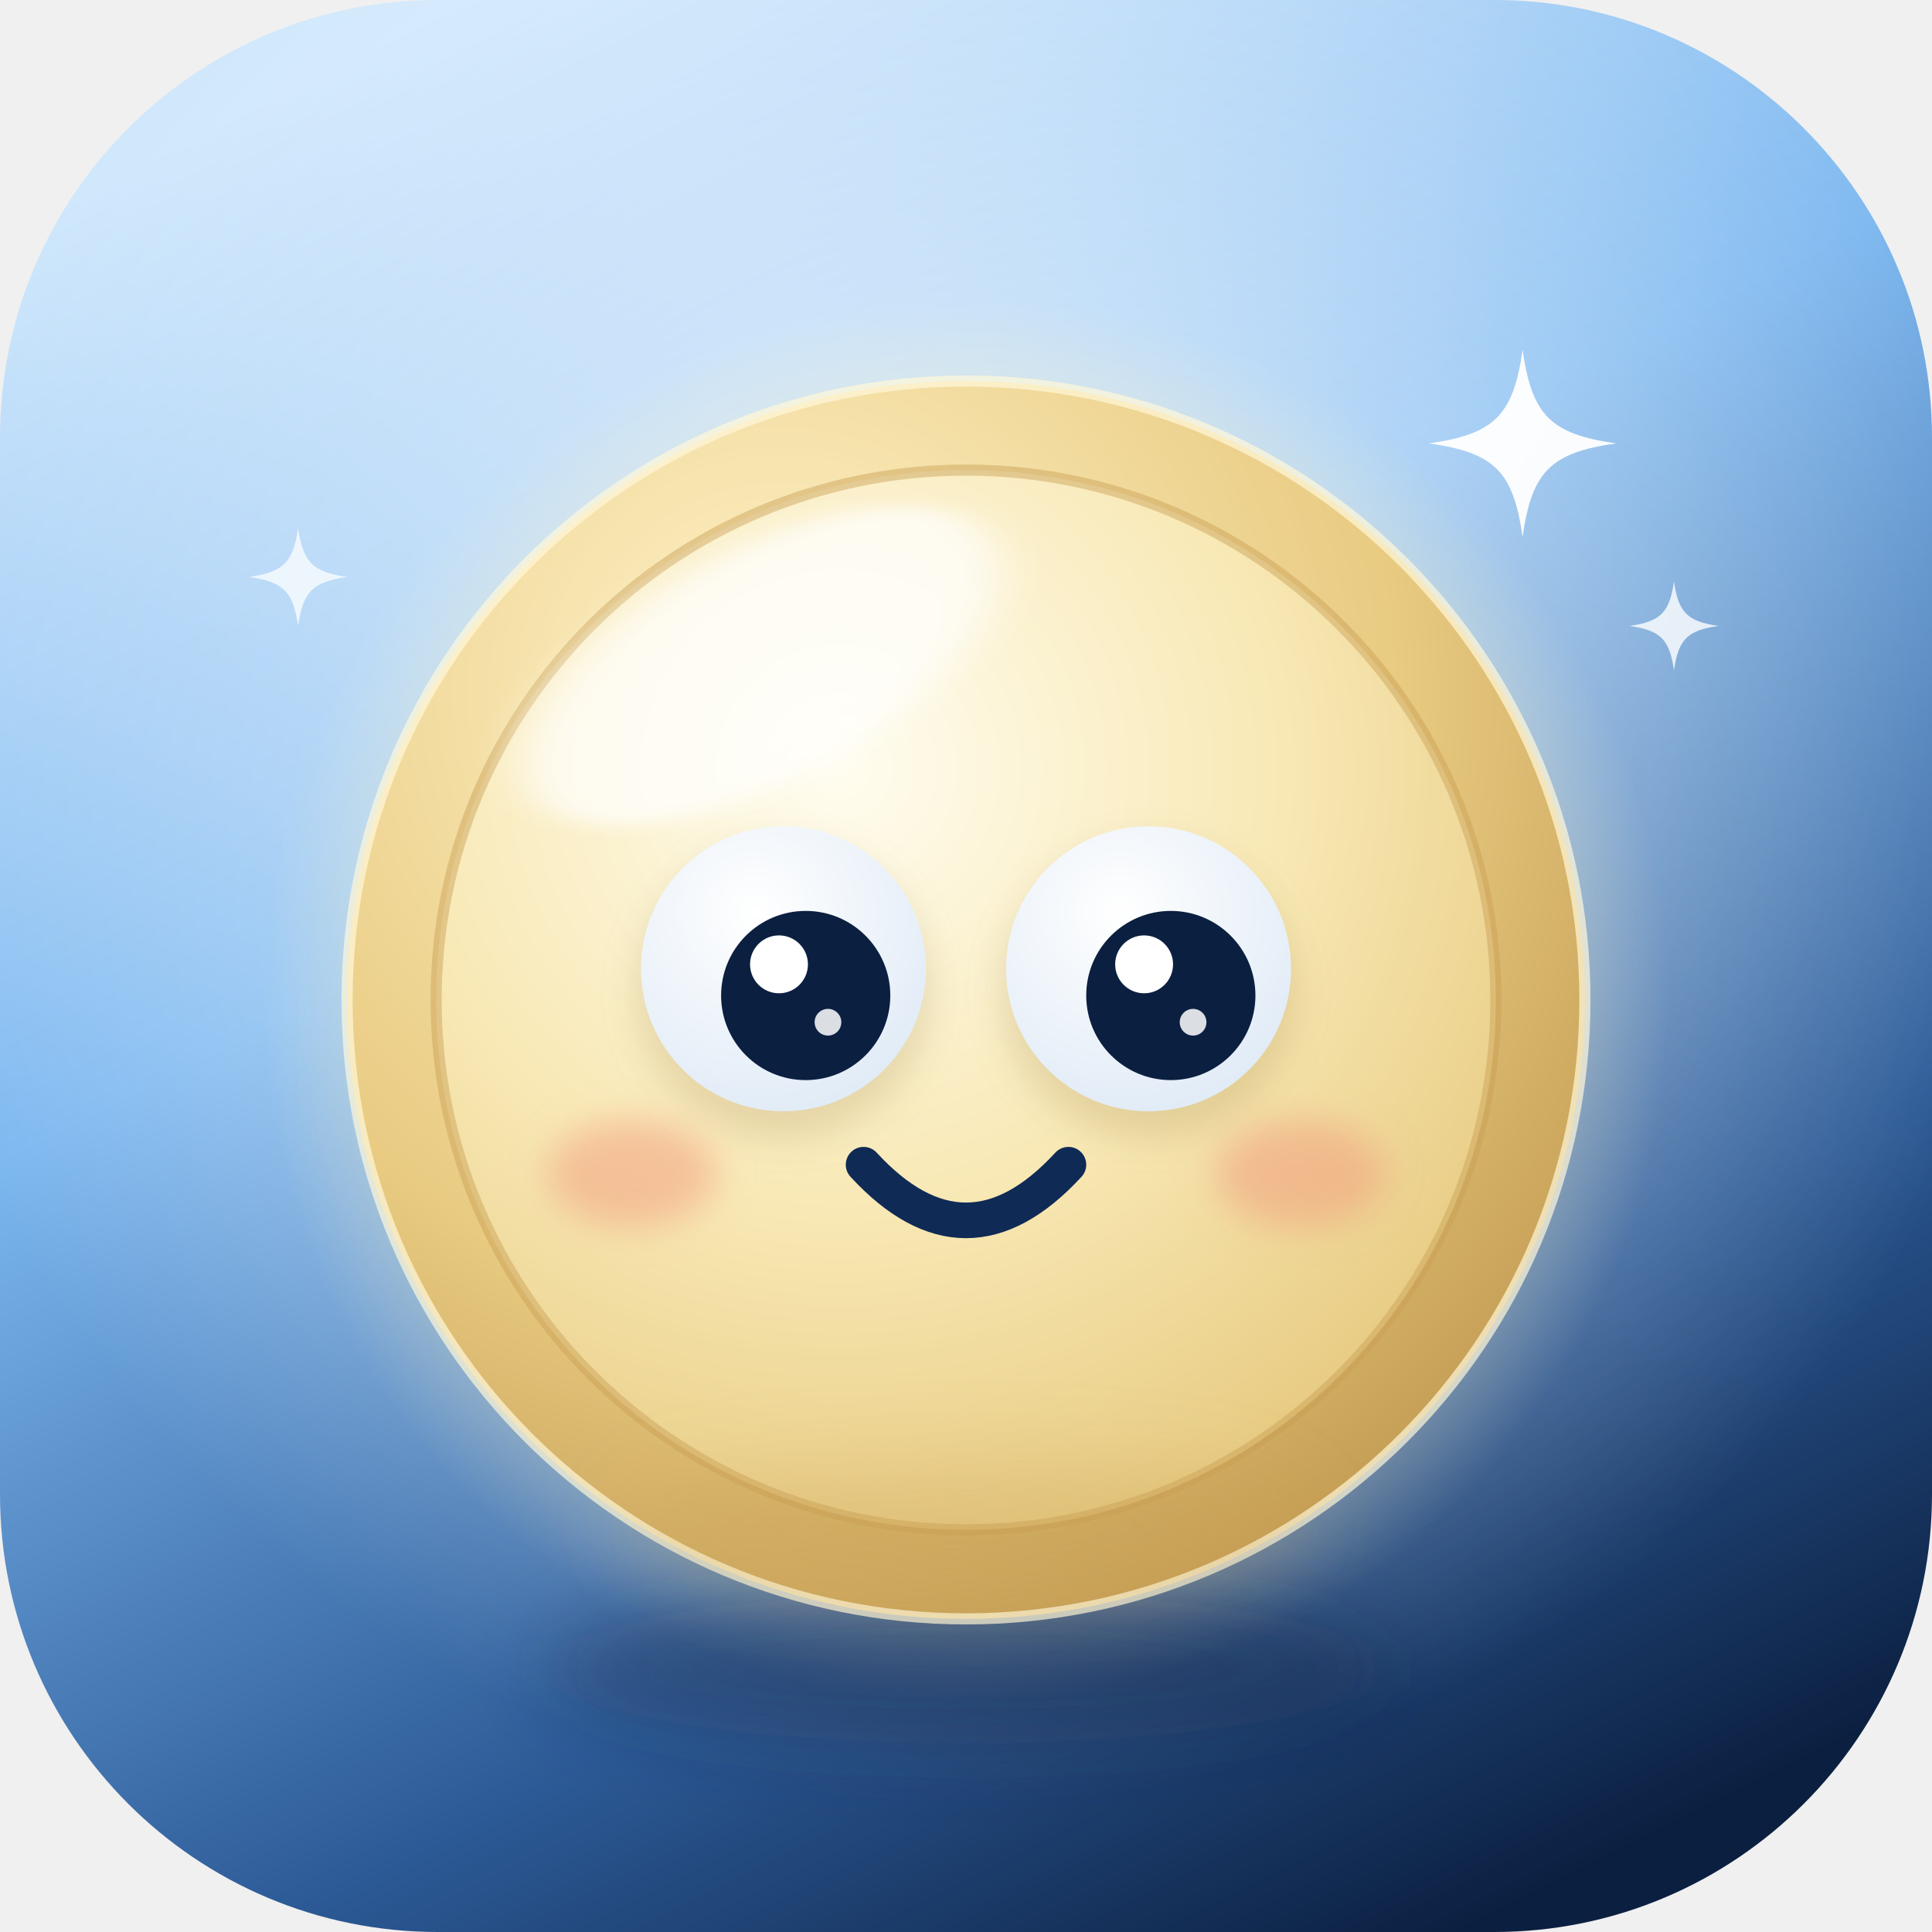
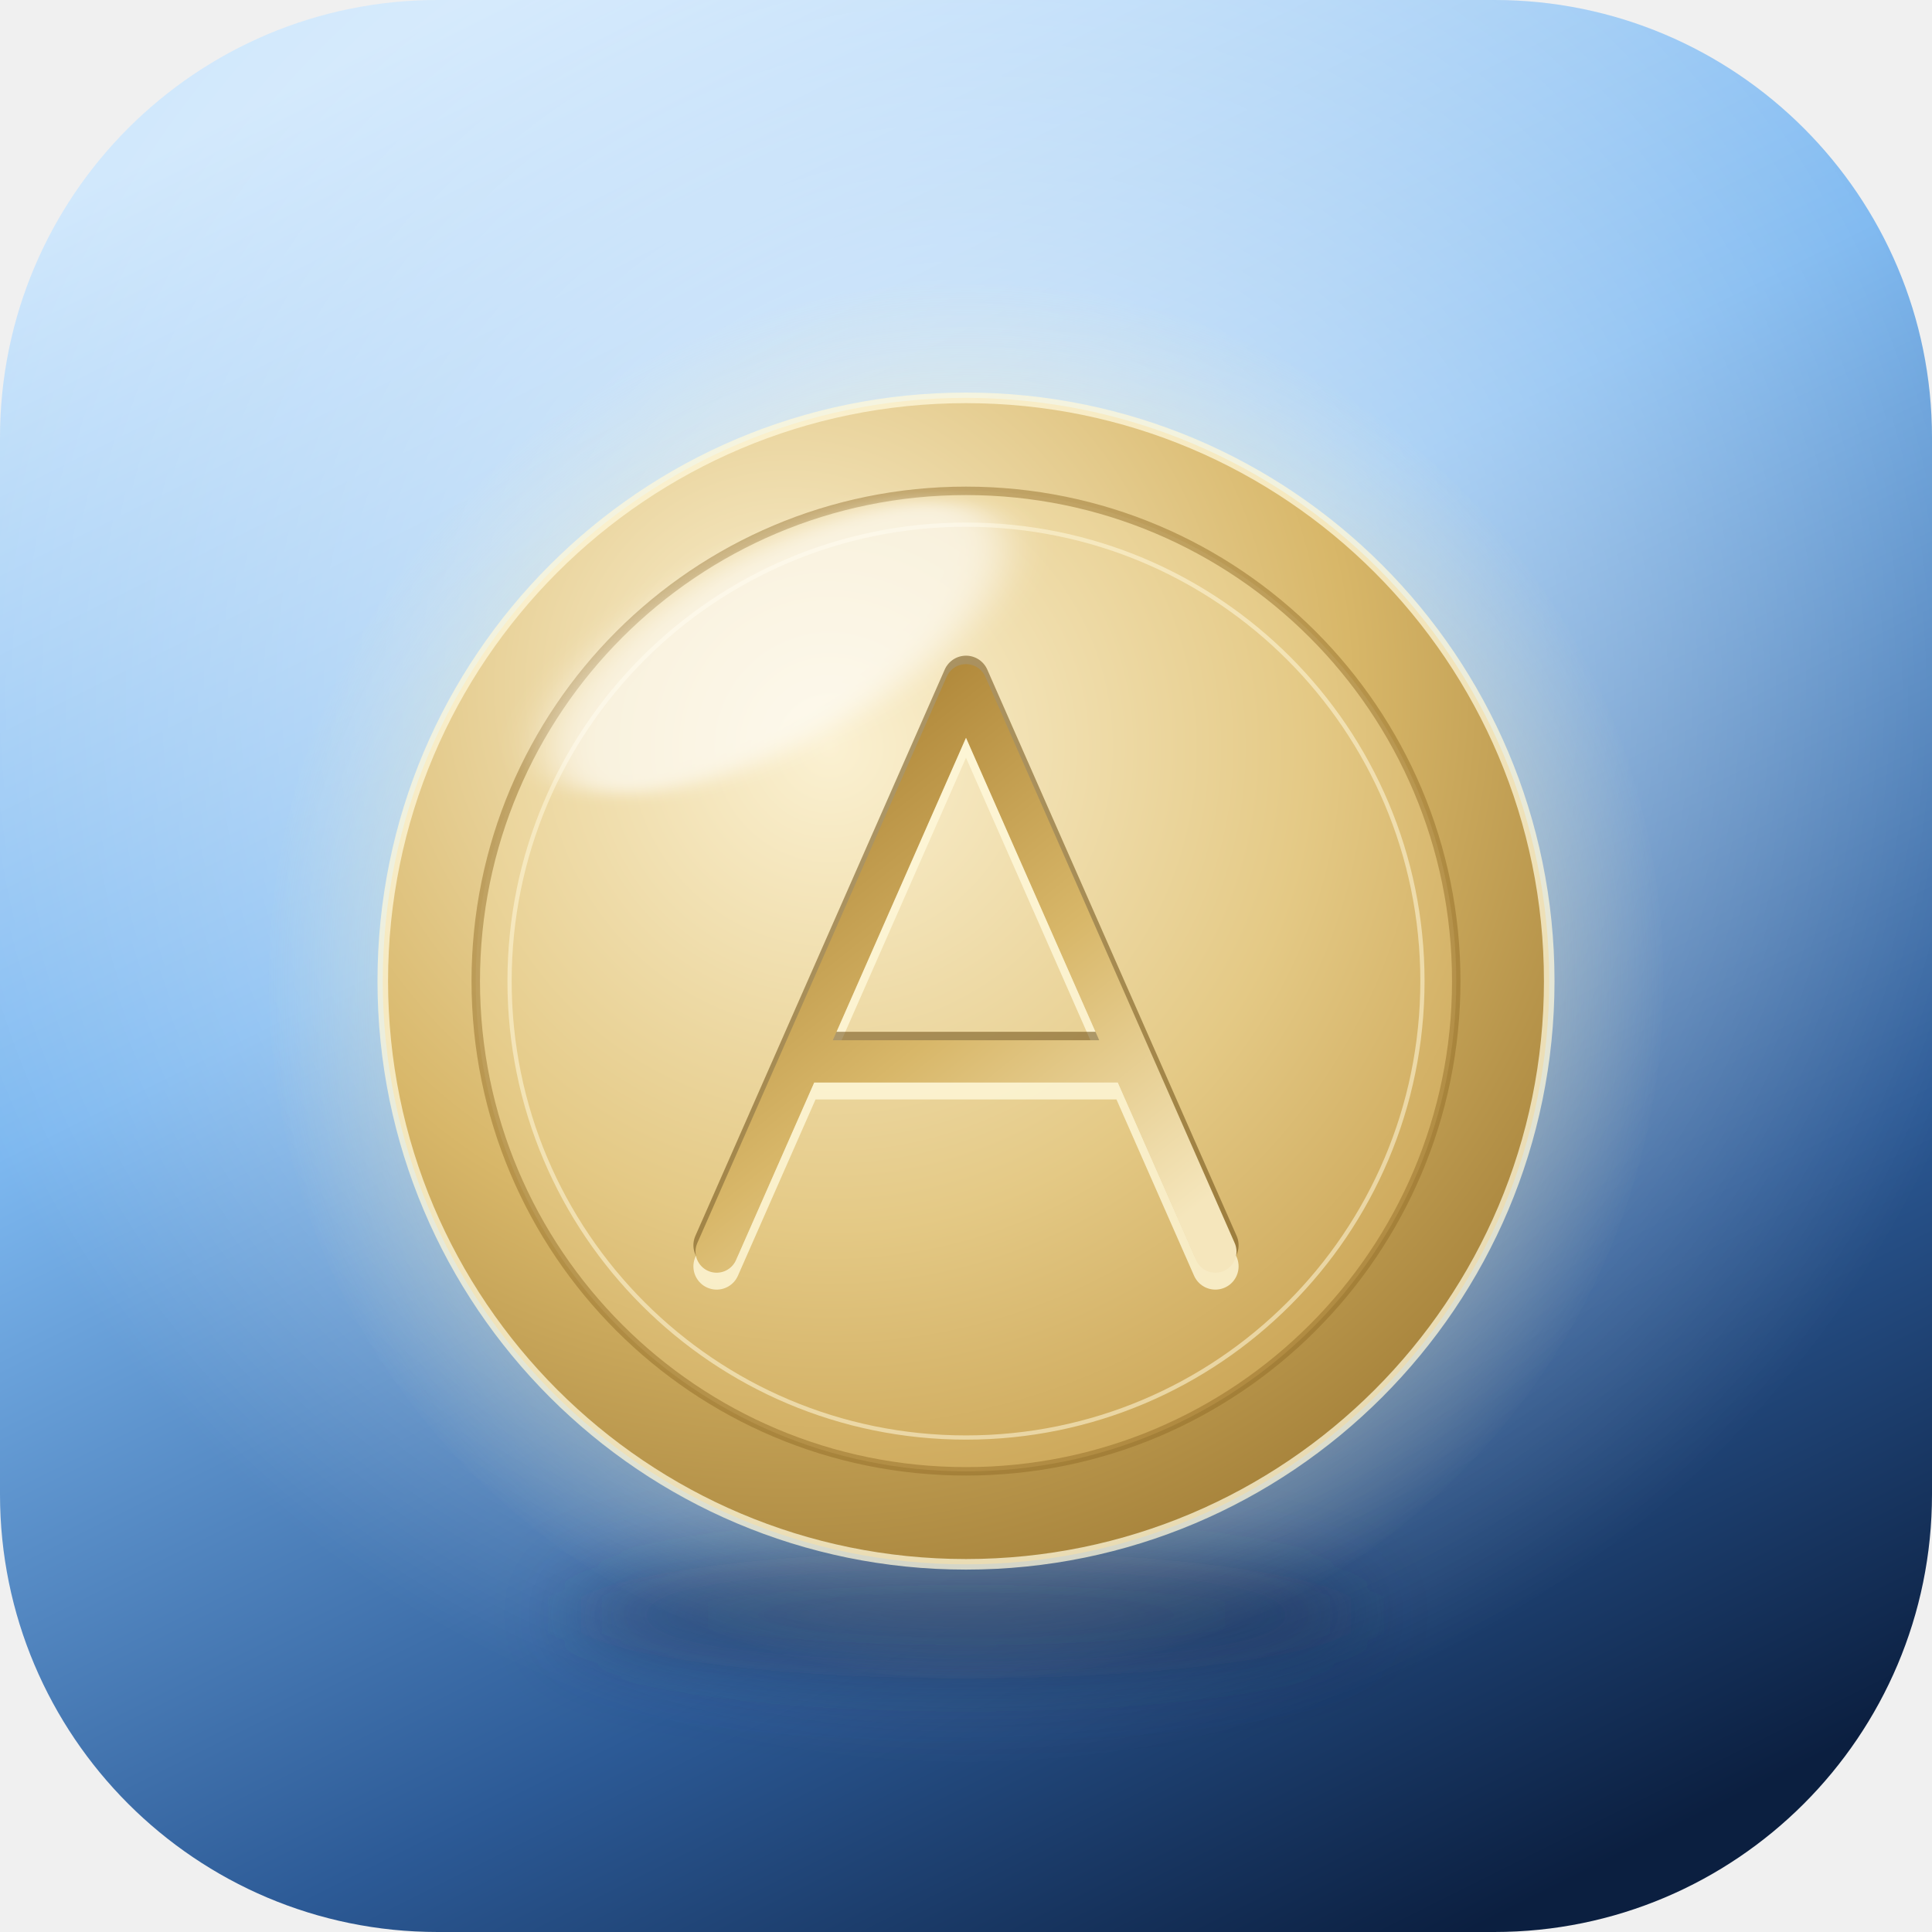
<svg xmlns="http://www.w3.org/2000/svg" width="1024" height="1024" viewBox="0 0 1024 1024">
  <defs>
    <linearGradient id="bg" x1="0.25" y1="0" x2="0.75" y2="1">
      <stop offset="0" stop-color="#CFE7FC" />
      <stop offset="0.38" stop-color="#7DB8F0" />
      <stop offset="0.75" stop-color="#2C5A96" />
      <stop offset="1" stop-color="#0B1F40" />
    </linearGradient>
-     <radialGradient id="bgGlow" cx="0.5" cy="0.38" r="0.55">
-       <stop offset="0" stop-color="#FFFFFF" stop-opacity="0.75" />
+     <radialGradient id="bgGlow" cx="0.5" cy="0.36" r="0.55">
+       <stop offset="0" stop-color="#FFFFFF" stop-opacity="0.7" />
      <stop offset="1" stop-color="#FFFFFF" stop-opacity="0" />
    </radialGradient>
-     <radialGradient id="rim" cx="0.35" cy="0.25" r="0.9">
-       <stop offset="0" stop-color="#FFF3C9" />
-       <stop offset="0.55" stop-color="#E9CB82" />
-       <stop offset="1" stop-color="#B98F45" />
+     <linearGradient id="gold" x1="0.15" y1="0" x2="0.85" y2="1">
+       <stop offset="0" stop-color="#F5E6BC" />
+       <stop offset="0.5" stop-color="#D8B769" />
+       <stop offset="1" stop-color="#A67C2E" />
+     </linearGradient>
+     <linearGradient id="goldRev" x1="0.15" y1="0" x2="0.85" y2="1">
+       <stop offset="0" stop-color="#A67C2E" />
+       <stop offset="0.55" stop-color="#D8B769" />
+       <stop offset="1" stop-color="#F5E6BC" />
+     </linearGradient>
+     <radialGradient id="rim" cx="0.35" cy="0.25" r="0.95">
+       <stop offset="0" stop-color="#FBF1D2" />
+       <stop offset="0.5" stop-color="#D8B769" />
+       <stop offset="1" stop-color="#8F6A25" />
    </radialGradient>
-     <radialGradient id="face" cx="0.38" cy="0.28" r="0.85">
-       <stop offset="0" stop-color="#FFFDF0" />
-       <stop offset="0.5" stop-color="#F8E8B4" />
-       <stop offset="1" stop-color="#E3C375" />
+     <radialGradient id="face" cx="0.36" cy="0.26" r="0.9">
+       <stop offset="0" stop-color="#FBF1D2" />
+       <stop offset="0.55" stop-color="#E4C985" />
+       <stop offset="1" stop-color="#C39A48" />
+     </radialGradient>
+     <radialGradient id="sun" cx="0.4" cy="0.3" r="0.85">
+       <stop offset="0" stop-color="#FFF8DD" />
+       <stop offset="0.55" stop-color="#F5E6BC" />
+       <stop offset="1" stop-color="#D8B769" />
    </radialGradient>
    <radialGradient id="halo" cx="0.5" cy="0.5" r="0.5">
-       <stop offset="0.45" stop-color="#FFF1BF" stop-opacity="0.9" />
+       <stop offset="0.3" stop-color="#FFF1BF" stop-opacity="0.85" />
      <stop offset="1" stop-color="#FFF1BF" stop-opacity="0" />
    </radialGradient>
-     <radialGradient id="eye" cx="0.4" cy="0.3" r="0.85">
-       <stop offset="0" stop-color="#FFFFFF" />
-       <stop offset="1" stop-color="#DCE8F5" />
-     </radialGradient>
+     <linearGradient id="glass" x1="0" y1="0" x2="0" y2="1">
+       <stop offset="0" stop-color="#FFFFFF" stop-opacity="0.8" />
+       <stop offset="1" stop-color="#DCEBFA" stop-opacity="0.22" />
+     </linearGradient>
+     <linearGradient id="glassEdge" x1="0" y1="0" x2="0" y2="1">
+       <stop offset="0" stop-color="#FFFFFF" stop-opacity="0.95" />
+       <stop offset="1" stop-color="#FFFFFF" stop-opacity="0.2" />
+     </linearGradient>
    <filter id="blur18" x="-60%" y="-300%" width="220%" height="700%">
      <feGaussianBlur stdDeviation="18" />
-     </filter>
-     <filter id="blur40" x="-50%" y="-50%" width="200%" height="200%">
-       <feGaussianBlur stdDeviation="40" />
    </filter>
    <filter id="blur8" x="-60%" y="-300%" width="220%" height="700%">
      <feGaussianBlur stdDeviation="8" />
    </filter>
+     <filter id="blur4" x="-20%" y="-20%" width="140%" height="140%">
+       <feGaussianBlur stdDeviation="4" />
+     </filter>
  </defs>
  <rect width="1024" height="1024" rx="232" fill="url(#bg)" />
  <rect width="1024" height="1024" rx="232" fill="url(#bgGlow)" />
-   <g transform="translate(512 530) scale(1.18)">
+   <g transform="translate(512 520) scale(1.12)">
    <g>
-       <circle r="320" fill="url(#halo)" />
-       <ellipse cx="0" cy="300" rx="190" ry="34" fill="#0B1F40" opacity="0.38" filter="url(#blur18)" />
-       <circle r="278" fill="url(#rim)" />
-       <circle r="278" fill="none" stroke="#FFF8DA" stroke-opacity="0.7" stroke-width="5" />
-       <circle r="238" fill="url(#face)" />
-       <circle r="238" fill="none" stroke="#C99F52" stroke-opacity="0.45" stroke-width="5" />
-       <ellipse cx="-92" cy="-150" rx="118" ry="52" transform="rotate(-28 -92 -150)" fill="#FFFFFF" opacity="0.7" filter="url(#blur8)" />
-       <ellipse cx="0" cy="236" rx="150" ry="26" fill="#C99F52" opacity="0.28" filter="url(#blur18)" />
-       <circle cx="-82" cy="-12" r="66" fill="#8A6A2A" opacity="0.18" filter="url(#blur8)" transform="translate(0 8)" />
-       <circle cx="82" cy="-12" r="66" fill="#8A6A2A" opacity="0.18" filter="url(#blur8)" transform="translate(0 8)" />
-       <circle cx="-82" cy="-14" r="64" fill="url(#eye)" />
-       <circle cx="82" cy="-14" r="64" fill="url(#eye)" />
-       <circle cx="-72" cy="-2" r="38" fill="#0B1F40" />
-       <circle cx="92" cy="-2" r="38" fill="#0B1F40" />
-       <circle cx="-84" cy="-16" r="13" fill="#FFFFFF" />
-       <circle cx="80" cy="-16" r="13" fill="#FFFFFF" />
-       <circle cx="-62" cy="10" r="6" fill="#FFFFFF" opacity="0.85" />
-       <circle cx="102" cy="10" r="6" fill="#FFFFFF" opacity="0.85" />
-       <ellipse cx="-150" cy="78" rx="38" ry="24" fill="#F29A7C" opacity="0.5" filter="url(#blur8)" />
-       <ellipse cx="150" cy="78" rx="38" ry="24" fill="#F29A7C" opacity="0.5" filter="url(#blur8)" />
-       <path d="M-46 74 Q0 124 46 74" fill="none" stroke="#0F2A55" stroke-width="16" stroke-linecap="round" />
-       <path transform="translate(250 -250) scale(1.05)" d="M0 -40 C4 -12 12 -4 40 0 C12 4 4 12 0 40 C-4 12 -12 4 -40 0 C-12 -4 -4 -12 0 -40Z" fill="#FFFFFF" opacity="0.95" />
-       <path transform="translate(318 -168) scale(0.5)" d="M0 -40 C4 -12 12 -4 40 0 C12 4 4 12 0 40 C-4 12 -12 4 -40 0 C-12 -4 -4 -12 0 -40Z" fill="#FFFFFF" opacity="0.8" />
-       <path transform="translate(-300 -190) scale(0.55)" d="M0 -40 C4 -12 12 -4 40 0 C12 4 4 12 0 40 C-4 12 -12 4 -40 0 C-12 -4 -4 -12 0 -40Z" fill="#FFFFFF" opacity="0.75" />
+       <circle r="330" fill="url(#halo)" />
+       <ellipse cy="300" rx="190" ry="30" fill="#0B1F40" opacity="0.38" filter="url(#blur18)" />
+       <circle r="276" fill="url(#rim)" />
+       <circle r="276" fill="none" stroke="#FFF8DA" stroke-opacity="0.75" stroke-width="5" />
+       <circle r="232" fill="url(#face)" />
+       <circle r="232" fill="none" stroke="#8F6A25" stroke-opacity="0.45" stroke-width="4" />
+       <circle r="216" fill="none" stroke="#FFF8DA" stroke-opacity="0.55" stroke-width="2" />
+       <ellipse cx="-90" cy="-158" rx="120" ry="46" transform="rotate(-28 -90 -158)" fill="#FFFFFF" opacity="0.6" filter="url(#blur8)" />
+       <path d="M-118 128 L0 -140 L118 128 M-78.373 38 H78.373" transform="translate(0 7)" fill="none" stroke="#FFF8DA" stroke-opacity="0.8" stroke-width="22" stroke-linecap="round" stroke-linejoin="round" />
+       <path d="M-118 128 L0 -140 L118 128 M-78.373 38 H78.373" transform="translate(0 -3)" fill="none" stroke="#6E4E16" stroke-opacity="0.55" stroke-width="22" stroke-linecap="round" stroke-linejoin="round" />
+       <path d="M-118 128 L0 -140 L118 128 M-78.373 38 H78.373" fill="none" stroke="url(#goldRev)" stroke-width="20" stroke-linecap="round" stroke-linejoin="round" />
    </g>
  </g>
</svg>
